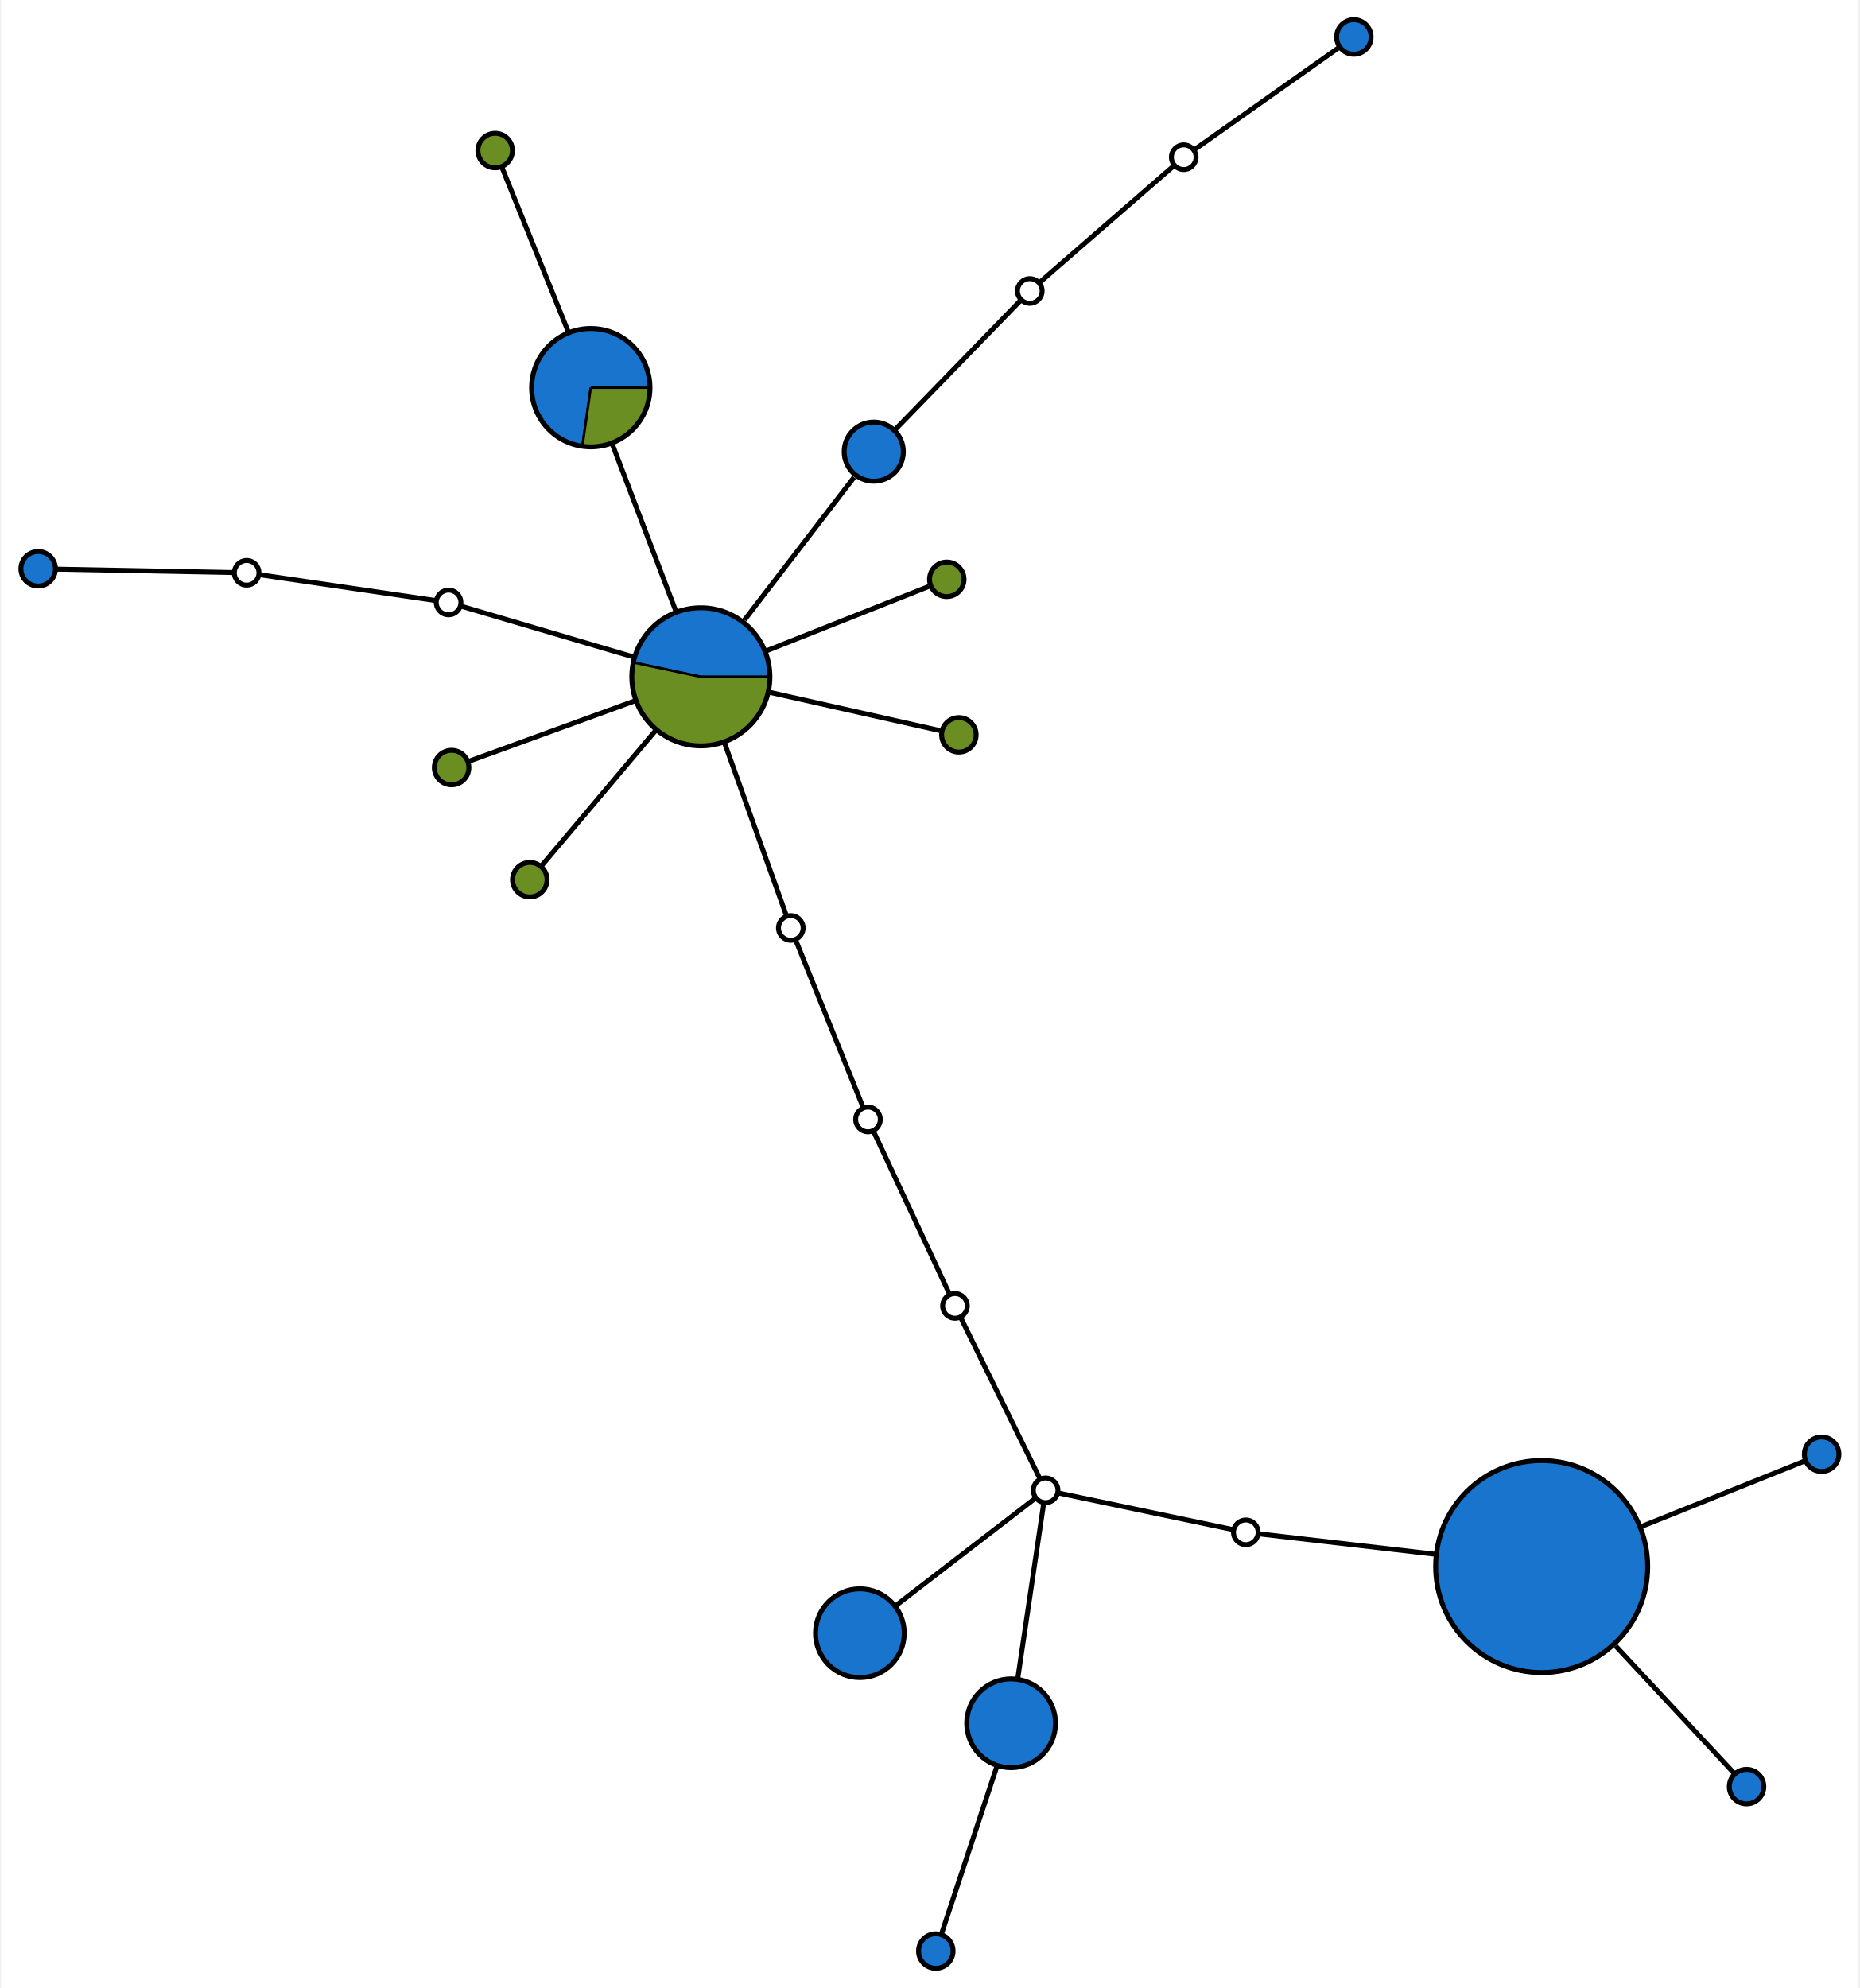
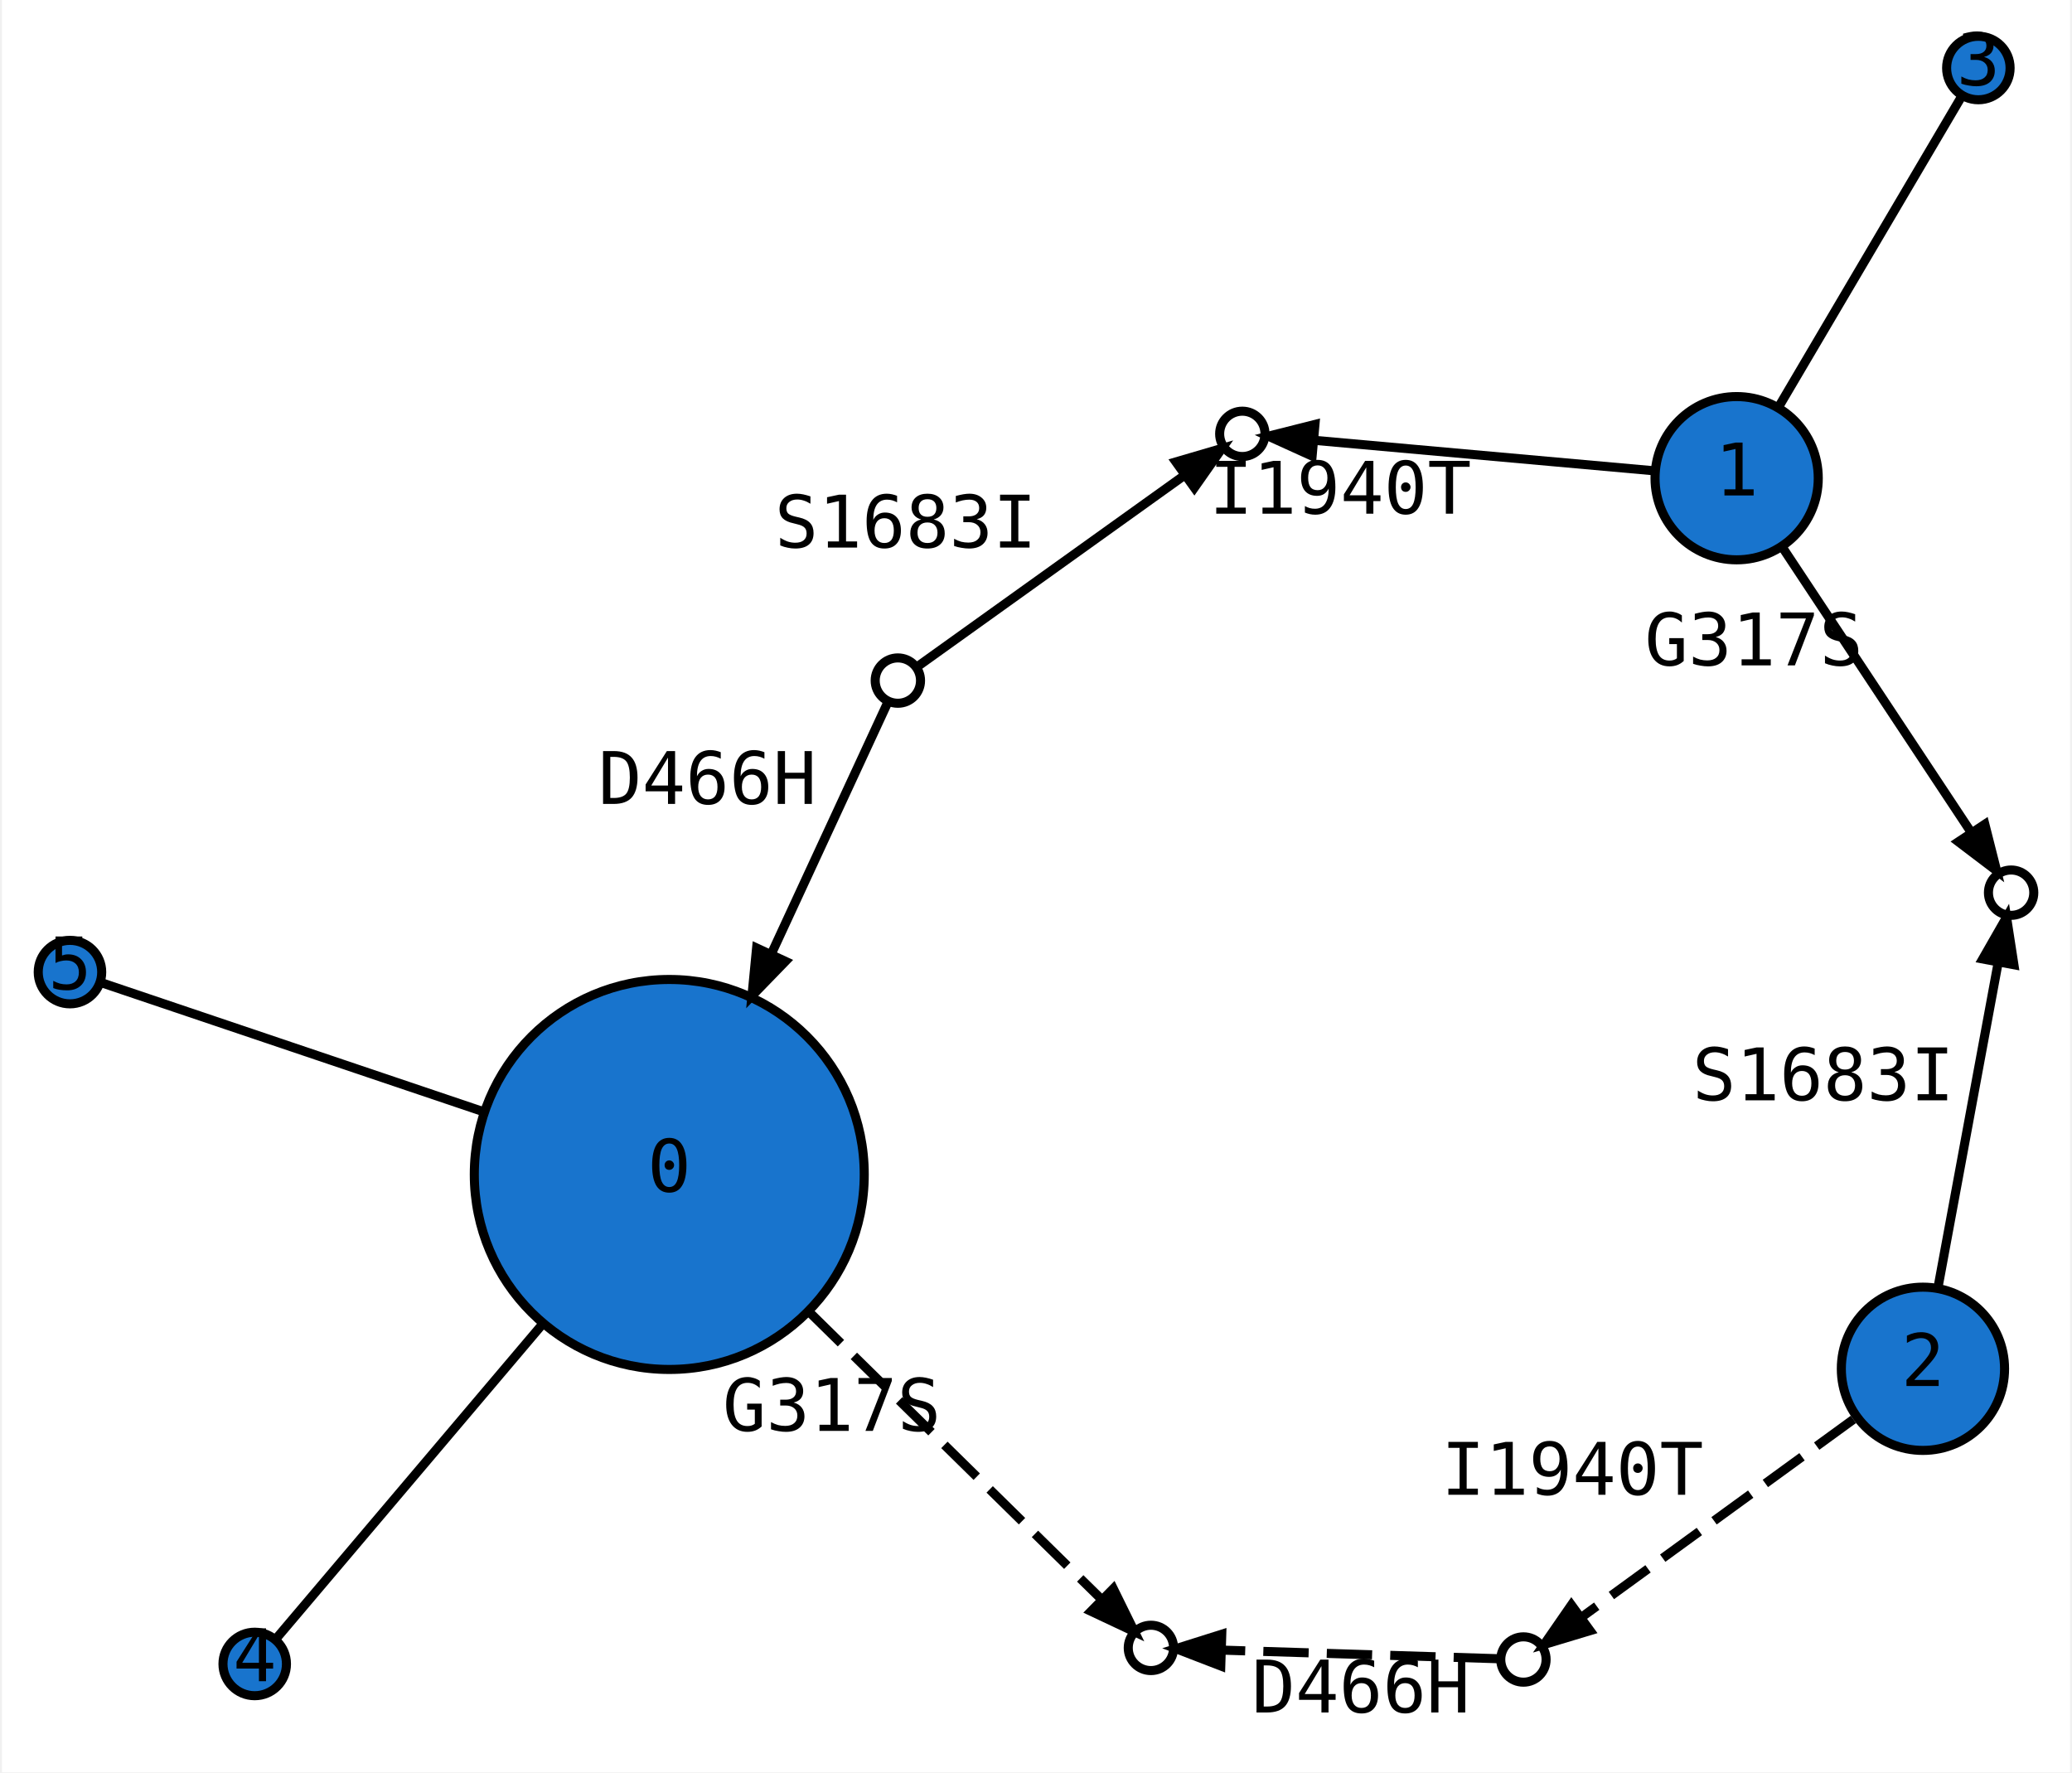
- <svg xmlns="http://www.w3.org/2000/svg" width="377pt" height="403pt" viewBox="0.00 0.00 376.63 403.12">
-   <g id="graph0" class="graph" transform="scale(1 1) rotate(0) translate(120.011 154.877)">
-     <polygon fill="white" stroke="none" points="-120.011,248.248 -120.011,-154.877 256.619,-154.877 256.619,248.248 -120.011,248.248" />
+ <svg xmlns="http://www.w3.org/2000/svg" width="228pt" height="195pt" viewBox="0.00 0.00 228.06 195.42">
+   <g id="graph0" class="graph" transform="scale(1 1) rotate(0) translate(93.0894 128.077)">
+     <polygon fill="white" stroke="none" points="-93.089,67.347 -93.089,-128.077 134.972,-128.077 134.972,67.347 -93.089,67.347" />
    <g id="node1" class="node">
-       <path fill="#1874cd" stroke="black" stroke-width="0.5" d="M-0.455,-76.262C-0.455,-76.262 11.545,-76.262 11.545,-76.262 11.545,-76.833 11.505,-77.404 11.423,-77.969 11.342,-78.535 11.22,-79.094 11.059,-79.642 10.898,-80.191 10.698,-80.727 10.461,-81.247 10.223,-81.766 9.949,-82.269 9.64,-82.749 9.331,-83.23 8.988,-83.688 8.614,-84.12 8.24,-84.552 7.835,-84.957 7.404,-85.331 6.972,-85.705 6.514,-86.048 6.033,-86.357 5.552,-86.666 5.05,-86.94 4.53,-87.177 4.01,-87.415 3.474,-87.615 2.926,-87.776 2.378,-87.937 1.819,-88.058 1.253,-88.139 0.687,-88.221 0.117,-88.262 -0.455,-88.262 -1.026,-88.262 -1.597,-88.221 -2.163,-88.139 -2.728,-88.058 -3.287,-87.937 -3.836,-87.776 -4.384,-87.615 -4.92,-87.415 -5.44,-87.177 -5.96,-86.94 -6.462,-86.666 -6.942,-86.357 -7.423,-86.048 -7.881,-85.705 -8.313,-85.331 -8.745,-84.957 -9.149,-84.552 -9.524,-84.12 -9.898,-83.688 -10.241,-83.23 -10.55,-82.749 -10.859,-82.269 -11.133,-81.766 -11.37,-81.247 -11.608,-80.727 -11.808,-80.191 -11.969,-79.642 -12.13,-79.094 -12.251,-78.535 -12.333,-77.969 -12.414,-77.404 -12.455,-76.833 -12.455,-76.262 -12.455,-75.69 -12.414,-75.12 -12.333,-74.554 -12.251,-73.988 -12.13,-73.429 -11.969,-72.881 -11.808,-72.333 -11.608,-71.796 -11.37,-71.277 -11.133,-70.757 -10.859,-70.255 -10.55,-69.774 -10.241,-69.293 -9.898,-68.835 -9.524,-68.403 -9.149,-67.972 -8.745,-67.567 -8.313,-67.193 -7.881,-66.819 -7.423,-66.476 -6.942,-66.167 -6.462,-65.858 -5.96,-65.584 -5.44,-65.346 -4.92,-65.109 -4.384,-64.909 -3.836,-64.748 -3.287,-64.587 -2.728,-64.465 -2.163,-64.384 -2.163,-64.384 -0.455,-76.262 -0.455,-76.262" />
-       <path fill="olivedrab" stroke="black" stroke-width="0.5" d="M-0.455,-76.262C-0.455,-76.262 -2.163,-64.384 -2.163,-64.384 -1.738,-64.323 -1.311,-64.285 -0.883,-64.269 -0.455,-64.254 -0.026,-64.262 0.401,-64.292 0.829,-64.323 1.254,-64.376 1.676,-64.452 2.098,-64.528 2.515,-64.627 2.926,-64.748 3.337,-64.868 3.742,-65.011 4.137,-65.175 4.533,-65.339 4.92,-65.524 5.296,-65.73 5.672,-65.935 6.037,-66.16 6.389,-66.405 6.741,-66.649 7.08,-66.912 7.404,-67.193 7.727,-67.473 8.036,-67.771 8.328,-68.085 8.62,-68.398 8.895,-68.727 9.152,-69.07 9.409,-69.413 9.647,-69.77 9.865,-70.138 10.084,-70.507 10.283,-70.887 10.461,-71.277 10.639,-71.666 10.796,-72.066 10.931,-72.472 11.066,-72.879 11.18,-73.292 11.271,-73.711 11.362,-74.13 11.431,-74.553 11.476,-74.979 11.522,-75.405 11.545,-75.833 11.545,-76.262 11.545,-76.262 -0.455,-76.262 -0.455,-76.262" />
-       <ellipse fill="none" stroke="black" cx="-0.455" cy="-76.262" rx="12" ry="12" />
+       <ellipse fill="#1874cd" stroke="black" cx="-19.5" cy="1.423" rx="21.5" ry="21.5" />
+       <text text-anchor="middle" x="-19.5" y="3.323" font-family="monospace" font-size="8.00">0</text>
+     </g>
+     <g id="node5" class="node">
+       <ellipse fill="#1874cd" stroke="black" cx="-65.216" cy="55.397" rx="3.5" ry="3.5" />
+       <text text-anchor="middle" x="-65.216" y="57.297" font-family="monospace" font-size="8.00">4</text>
+     </g>
+     <g id="edge4" class="edge">
+       <path fill="none" stroke="black" d="M-33.465,17.91C-43.968,30.311 -57.44,46.216 -62.831,52.581" />
+     </g>
+     <g id="node6" class="node">
+       <ellipse fill="#1874cd" stroke="black" cx="-85.589" cy="-20.89" rx="3.5" ry="3.5" />
+       <text text-anchor="middle" x="-85.589" y="-18.99" font-family="monospace" font-size="8.00">5</text>
+     </g>
+     <g id="edge5" class="edge">
+       <path fill="none" stroke="black" d="M-40.049,-5.515C-55.206,-10.632 -74.476,-17.138 -82.181,-19.739" />
+     </g>
+     <g id="node10" class="node">
+       <ellipse fill="white" stroke="black" cx="33.614" cy="53.626" rx="2.5" ry="2.5" />
+     </g>
+     <g id="edge9" class="edge">
+       <path fill="none" stroke="black" stroke-dasharray="5,2" d="M-4.137,16.522C6.62,27.095 20.378,40.617 27.961,48.07" />
+       <polygon fill="black" stroke="black" points="29.464,47.093 31.803,51.846 27.01,49.589 29.464,47.093" />
+       <text text-anchor="middle" x="-1.588" y="29.696" font-family="monospace" font-size="8.00">G317S</text>
    </g>
    <g id="node2" class="node">
-       <path fill="#1874cd" stroke="black" stroke-width="0.5" d="M21.863,-17.632C21.863,-17.632 35.863,-17.632 35.863,-17.632 35.863,-18.488 35.785,-19.342 35.629,-20.183 35.473,-21.025 35.24,-21.85 34.934,-22.649 34.627,-23.448 34.248,-24.217 33.8,-24.947 33.353,-25.677 32.84,-26.364 32.267,-27 31.695,-27.636 31.065,-28.218 30.386,-28.739 29.707,-29.26 28.982,-29.718 28.219,-30.106 27.457,-30.495 26.66,-30.812 25.84,-31.056 25.019,-31.299 24.178,-31.466 23.327,-31.555 22.476,-31.645 21.618,-31.656 20.765,-31.589 19.912,-31.522 19.067,-31.377 18.24,-31.155 17.413,-30.934 16.609,-30.637 15.836,-30.268 15.064,-29.9 14.327,-29.461 13.634,-28.958 12.942,-28.455 12.297,-27.89 11.708,-27.269 11.119,-26.648 10.588,-25.975 10.122,-25.257 9.656,-24.539 9.257,-23.78 8.929,-22.99 8.602,-22.199 8.347,-21.38 8.169,-20.543 8.169,-20.543 21.863,-17.632 21.863,-17.632" />
-       <path fill="olivedrab" stroke="black" stroke-width="0.5" d="M21.863,-17.632C21.863,-17.632 8.169,-20.543 8.169,-20.543 8.068,-20.065 7.991,-19.582 7.94,-19.096 7.889,-18.609 7.863,-18.121 7.863,-17.632 7.863,-17.143 7.889,-16.655 7.94,-16.169 7.991,-15.683 8.068,-15.199 8.169,-14.721 8.271,-14.243 8.398,-13.771 8.549,-13.306 8.7,-12.841 8.875,-12.384 9.074,-11.938 9.273,-11.491 9.495,-11.055 9.739,-10.632 9.983,-10.209 10.25,-9.799 10.537,-9.403 10.825,-9.008 11.132,-8.628 11.459,-8.264 11.787,-7.901 12.132,-7.555 12.496,-7.228 12.859,-6.901 13.239,-6.593 13.634,-6.306 14.03,-6.019 14.44,-5.752 14.863,-5.508 15.287,-5.263 15.723,-5.041 16.169,-4.842 16.616,-4.644 17.072,-4.468 17.537,-4.317 18.002,-4.166 18.474,-4.04 18.953,-3.938 19.431,-3.836 19.914,-3.76 20.4,-3.709 20.886,-3.658 21.375,-3.632 21.863,-3.632 22.352,-3.632 22.841,-3.658 23.327,-3.709 23.813,-3.76 24.296,-3.836 24.774,-3.938 25.252,-4.04 25.725,-4.166 26.19,-4.317 26.654,-4.468 27.111,-4.644 27.558,-4.842 28.004,-5.041 28.44,-5.263 28.863,-5.508 29.287,-5.752 29.697,-6.019 30.092,-6.306 30.488,-6.593 30.868,-6.901 31.231,-7.228 31.595,-7.555 31.94,-7.901 32.267,-8.264 32.594,-8.628 32.902,-9.008 33.19,-9.403 33.477,-9.799 33.743,-10.209 33.988,-10.632 34.232,-11.055 34.454,-11.491 34.653,-11.938 34.852,-12.384 35.027,-12.841 35.178,-13.306 35.329,-13.771 35.456,-14.243 35.557,-14.721 35.659,-15.199 35.736,-15.683 35.787,-16.169 35.838,-16.655 35.863,-17.143 35.863,-17.632 35.863,-17.632 21.863,-17.632 21.863,-17.632" />
-       <ellipse fill="none" stroke="black" cx="21.863" cy="-17.632" rx="14" ry="14" />
+       <ellipse fill="#1874cd" stroke="black" cx="98.205" cy="-75.349" rx="9" ry="9" />
+       <text text-anchor="middle" x="98.205" y="-73.449" font-family="monospace" font-size="8.00">1</text>
+     </g>
+     <g id="node4" class="node">
+       <ellipse fill="#1874cd" stroke="black" cx="124.86" cy="-120.577" rx="3.5" ry="3.5" />
+       <text text-anchor="middle" x="124.86" y="-118.677" font-family="monospace" font-size="8.00">3</text>
+     </g>
+     <g id="edge8" class="edge">
+       <path fill="none" stroke="black" d="M102.848,-83.227C108.814,-93.35 118.893,-110.452 123.017,-117.45" />
+     </g>
+     <g id="node8" class="node">
+       <ellipse fill="white" stroke="black" cx="43.693" cy="-80.239" rx="2.5" ry="2.5" />
+     </g>
+     <g id="edge3" class="edge">
+       <path fill="none" stroke="black" d="M89.204,-76.156C78.786,-77.091 61.783,-78.616 51.773,-79.514" />
+       <polygon fill="black" stroke="black" points="51.389,-77.791 46.566,-79.981 51.702,-81.278 51.389,-77.791" />
+       <text text-anchor="middle" x="54.489" y="-71.435" font-family="monospace" font-size="8.00">I1940T</text>
+     </g>
+     <g id="node9" class="node">
+       <ellipse fill="white" stroke="black" cx="128.472" cy="-29.648" rx="2.5" ry="2.5" />
+     </g>
+     <g id="edge6" class="edge">
+       <path fill="none" stroke="black" d="M103.203,-67.802C108.987,-59.069 118.428,-44.814 123.985,-36.422" />
+       <polygon fill="black" stroke="black" points="125.575,-37.192 126.877,-32.057 122.657,-35.259 125.575,-37.192" />
+       <text text-anchor="middle" x="100.094" y="-54.712" font-family="monospace" font-size="8.00">G317S</text>
+     </g>
+     <g id="node3" class="node">
+       <ellipse fill="#1874cd" stroke="black" cx="118.749" cy="22.85" rx="9" ry="9" />
+       <text text-anchor="middle" x="118.749" y="24.75" font-family="monospace" font-size="8.00">2</text>
+     </g>
+     <g id="edge7" class="edge">
+       <path fill="none" stroke="black" d="M120.442,13.706C122.317,3.585 125.304,-12.543 127.058,-22.013" />
+       <polygon fill="black" stroke="black" points="125.338,-22.338 127.97,-26.936 128.78,-21.701 125.338,-22.338" />
+       <text text-anchor="middle" x="107.75" y="-6.754" font-family="monospace" font-size="8.00">S1683I</text>
+     </g>
+     <g id="node11" class="node">
+       <ellipse fill="white" stroke="black" cx="74.692" cy="54.906" rx="2.5" ry="2.5" />
+     </g>
+     <g id="edge11" class="edge">
+       <path fill="none" stroke="black" stroke-dasharray="5,2" d="M111.075,28.434C102.581,34.613 89.046,44.462 81.099,50.244" />
+       <polygon fill="black" stroke="black" points="82.041,51.723 76.968,53.25 79.981,48.893 82.041,51.723" />
+       <text text-anchor="middle" x="80.087" y="36.739" font-family="monospace" font-size="8.00">I1940T</text>
+     </g>
+     <g id="node7" class="node">
+       <ellipse fill="white" stroke="black" cx="5.707" cy="-53.033" rx="2.5" ry="2.5" />
    </g>
    <g id="edge1" class="edge">
-       <path fill="none" stroke="black" d="M3.848,-64.957C7.547,-55.241 12.886,-41.214 16.792,-30.954" />
-     </g>
-     <g id="node9" class="node">
-       <ellipse fill="olivedrab" stroke="black" cx="-19.844" cy="-124.348" rx="3.5" ry="3.5" />
+       <path fill="none" stroke="black" d="M4.624,-50.693C2.365,-45.812 -3.068,-34.075 -8.208,-22.973" />
+       <polygon fill="black" stroke="black" points="-6.693,-22.078 -10.382,-18.275 -9.87,-23.548 -6.693,-22.078" />
+       <text text-anchor="middle" x="-15.292" y="-39.433" font-family="monospace" font-size="8.00">D466H</text>
    </g>
    <g id="edge2" class="edge">
-       <path fill="none" stroke="black" d="M-4.952,-87.415C-9.337,-98.29 -15.737,-114.162 -18.496,-121.005" />
-     </g>
-     <g id="node3" class="node">
-       <ellipse fill="#1874cd" stroke="black" cx="56.923" cy="-63.292" rx="6" ry="6" />
-     </g>
-     <g id="edge3" class="edge">
-       <path fill="none" stroke="black" d="M30.71,-29.154C37.851,-38.453 47.563,-51.102 52.935,-58.099" />
-     </g>
-     <g id="node6" class="node">
-       <ellipse fill="olivedrab" stroke="black" cx="74.183" cy="-5.867" rx="3.5" ry="3.5" />
-     </g>
-     <g id="edge7" class="edge">
-       <path fill="none" stroke="black" d="M35.61,-14.541C47.236,-11.927 63.121,-8.355 70.336,-6.732" />
-     </g>
-     <g id="node7" class="node">
-       <ellipse fill="olivedrab" stroke="black" cx="-28.679" cy="0.768" rx="3.5" ry="3.5" />
-     </g>
-     <g id="edge8" class="edge">
-       <path fill="none" stroke="black" d="M8.584,-12.798C-2.881,-8.624 -18.633,-2.889 -25.387,-0.43" />
-     </g>
-     <g id="node8" class="node">
-       <ellipse fill="olivedrab" stroke="black" cx="-12.821" cy="23.503" rx="3.5" ry="3.5" />
-     </g>
-     <g id="edge9" class="edge">
-       <path fill="none" stroke="black" d="M12.75,-6.824C4.883,2.507 -5.927,15.327 -10.562,20.824" />
-     </g>
-     <g id="node10" class="node">
-       <ellipse fill="olivedrab" stroke="black" cx="71.731" cy="-37.401" rx="3.5" ry="3.5" />
+       <path fill="none" stroke="black" d="M7.75,-54.495C13.262,-58.444 28.62,-69.443 37.373,-75.712" />
+       <polygon fill="black" stroke="black" points="36.367,-77.145 41.451,-78.634 38.405,-74.299 36.367,-77.145" />
+       <text text-anchor="middle" x="6.561" y="-67.704" font-family="monospace" font-size="8.00">S1683I</text>
    </g>
    <g id="edge10" class="edge">
-       <path fill="none" stroke="black" d="M34.966,-22.826C46.047,-27.219 61.187,-33.221 68.064,-35.947" />
-     </g>
-     <g id="node18" class="node">
-       <ellipse fill="white" stroke="black" cx="-29.293" cy="-32.709" rx="2.5" ry="2.5" />
-     </g>
-     <g id="edge4" class="edge">
-       <path fill="none" stroke="black" d="M8.423,-21.593C-3.655,-25.153 -20.434,-30.098 -26.752,-31.96" />
-     </g>
-     <g id="node20" class="node">
-       <ellipse fill="white" stroke="black" cx="40.103" cy="33.291" rx="2.5" ry="2.5" />
-     </g>
-     <g id="edge11" class="edge">
-       <path fill="none" stroke="black" d="M26.656,-4.253C30.962,7.77 36.944,24.472 39.197,30.762" />
-     </g>
-     <g id="node23" class="node">
-       <ellipse fill="white" stroke="black" cx="88.562" cy="-95.875" rx="2.5" ry="2.5" />
-     </g>
-     <g id="edge15" class="edge">
-       <path fill="none" stroke="black" d="M61.322,-67.823C68.386,-75.097 81.954,-89.069 86.794,-94.053" />
-     </g>
-     <g id="node4" class="node">
-       <ellipse fill="#1874cd" stroke="black" cx="-112.511" cy="-39.538" rx="3.5" ry="3.5" />
-     </g>
-     <g id="node5" class="node">
-       <ellipse fill="#1874cd" stroke="black" cx="154.27" cy="-147.377" rx="3.5" ry="3.5" />
-     </g>
-     <g id="node11" class="node">
-       <ellipse fill="#1874cd" stroke="black" cx="192.36" cy="162.786" rx="21.5" ry="21.5" />
-     </g>
-     <g id="node15" class="node">
-       <ellipse fill="#1874cd" stroke="black" cx="249.119" cy="140.002" rx="3.5" ry="3.5" />
-     </g>
-     <g id="edge18" class="edge">
-       <path fill="none" stroke="black" d="M212.531,154.689C224.767,149.778 239.23,143.972 245.696,141.376" />
-     </g>
-     <g id="node16" class="node">
-       <ellipse fill="#1874cd" stroke="black" cx="233.904" cy="207.405" rx="3.5" ry="3.5" />
-     </g>
-     <g id="edge19" class="edge">
-       <path fill="none" stroke="black" d="M207.358,178.895C216.283,188.48 226.753,199.724 231.43,204.747" />
-     </g>
-     <g id="node25" class="node">
-       <ellipse fill="white" stroke="black" cx="132.365" cy="155.842" rx="2.5" ry="2.5" />
-     </g>
-     <g id="edge20" class="edge">
-       <path fill="none" stroke="black" d="M170.7,160.279C157.275,158.725 141.428,156.891 135.138,156.163" />
-     </g>
-     <g id="node12" class="node">
-       <ellipse fill="#1874cd" stroke="black" cx="84.778" cy="194.564" rx="9" ry="9" />
-     </g>
-     <g id="node14" class="node">
-       <ellipse fill="#1874cd" stroke="black" cx="69.507" cy="240.748" rx="3.5" ry="3.5" />
-     </g>
-     <g id="edge22" class="edge">
-       <path fill="none" stroke="black" d="M81.833,203.469C78.436,213.744 73.016,230.138 70.661,237.258" />
-     </g>
-     <g id="node17" class="node">
-       <ellipse fill="white" stroke="black" cx="91.774" cy="147.324" rx="2.5" ry="2.5" />
-     </g>
-     <g id="edge23" class="edge">
-       <path fill="none" stroke="black" d="M86.126,185.456C87.746,174.517 90.371,156.798 91.37,150.051" />
-     </g>
-     <g id="node13" class="node">
-       <ellipse fill="#1874cd" stroke="black" cx="54.107" cy="176.3" rx="9" ry="9" />
-     </g>
-     <g id="edge24" class="edge">
-       <path fill="none" stroke="black" d="M61.37,170.714C70.092,164.004 84.22,153.135 89.599,148.997" />
-     </g>
-     <g id="node19" class="node">
-       <ellipse fill="white" stroke="black" cx="-70.24" cy="-38.723" rx="2.5" ry="2.5" />
-     </g>
-     <g id="edge5" class="edge">
-       <path fill="none" stroke="black" d="M-31.98,-33.103C-39.381,-34.191 -60.013,-37.221 -67.489,-38.319" />
-     </g>
-     <g id="edge6" class="edge">
-       <path fill="none" stroke="black" d="M-72.757,-38.772C-79.867,-38.909 -100.132,-39.299 -108.657,-39.464" />
-     </g>
-     <g id="node21" class="node">
-       <ellipse fill="white" stroke="black" cx="55.75" cy="72.119" rx="2.5" ry="2.5" />
-     </g>
-     <g id="edge12" class="edge">
-       <path fill="none" stroke="black" d="M41.13,35.839C43.958,42.857 51.842,62.421 54.699,69.511" />
-     </g>
-     <g id="node22" class="node">
-       <ellipse fill="white" stroke="black" cx="73.391" cy="109.93" rx="2.5" ry="2.5" />
-     </g>
-     <g id="edge13" class="edge">
-       <path fill="none" stroke="black" d="M56.907,74.6C60.096,81.435 68.985,100.486 72.206,107.39" />
-     </g>
-     <g id="edge14" class="edge">
-       <path fill="none" stroke="black" d="M74.597,112.384C77.92,119.143 87.182,137.985 90.539,144.812" />
-     </g>
-     <g id="node24" class="node">
-       <ellipse fill="white" stroke="black" cx="119.775" cy="-123" rx="2.5" ry="2.5" />
-     </g>
-     <g id="edge16" class="edge">
-       <path fill="none" stroke="black" d="M90.61,-97.655C96.252,-102.558 111.979,-116.226 117.679,-121.179" />
-     </g>
-     <g id="edge17" class="edge">
-       <path fill="none" stroke="black" d="M122.038,-124.6C128.034,-128.837 144.334,-140.355 151.178,-145.192" />
-     </g>
-     <g id="edge21" class="edge">
-       <path fill="none" stroke="black" d="M129.702,155.283C122.364,153.743 101.912,149.451 94.5,147.896" />
+       <path fill="none" stroke="black" stroke-dasharray="5,2" d="M71.997,54.822C65.906,54.632 50.883,54.164 41.541,53.873" />
+       <polygon fill="black" stroke="black" points="41.316,55.617 36.373,53.712 41.425,52.118 41.316,55.617" />
+       <text text-anchor="middle" x="56.769" y="60.747" font-family="monospace" font-size="8.00">D466H</text>
    </g>
  </g>
</svg>
